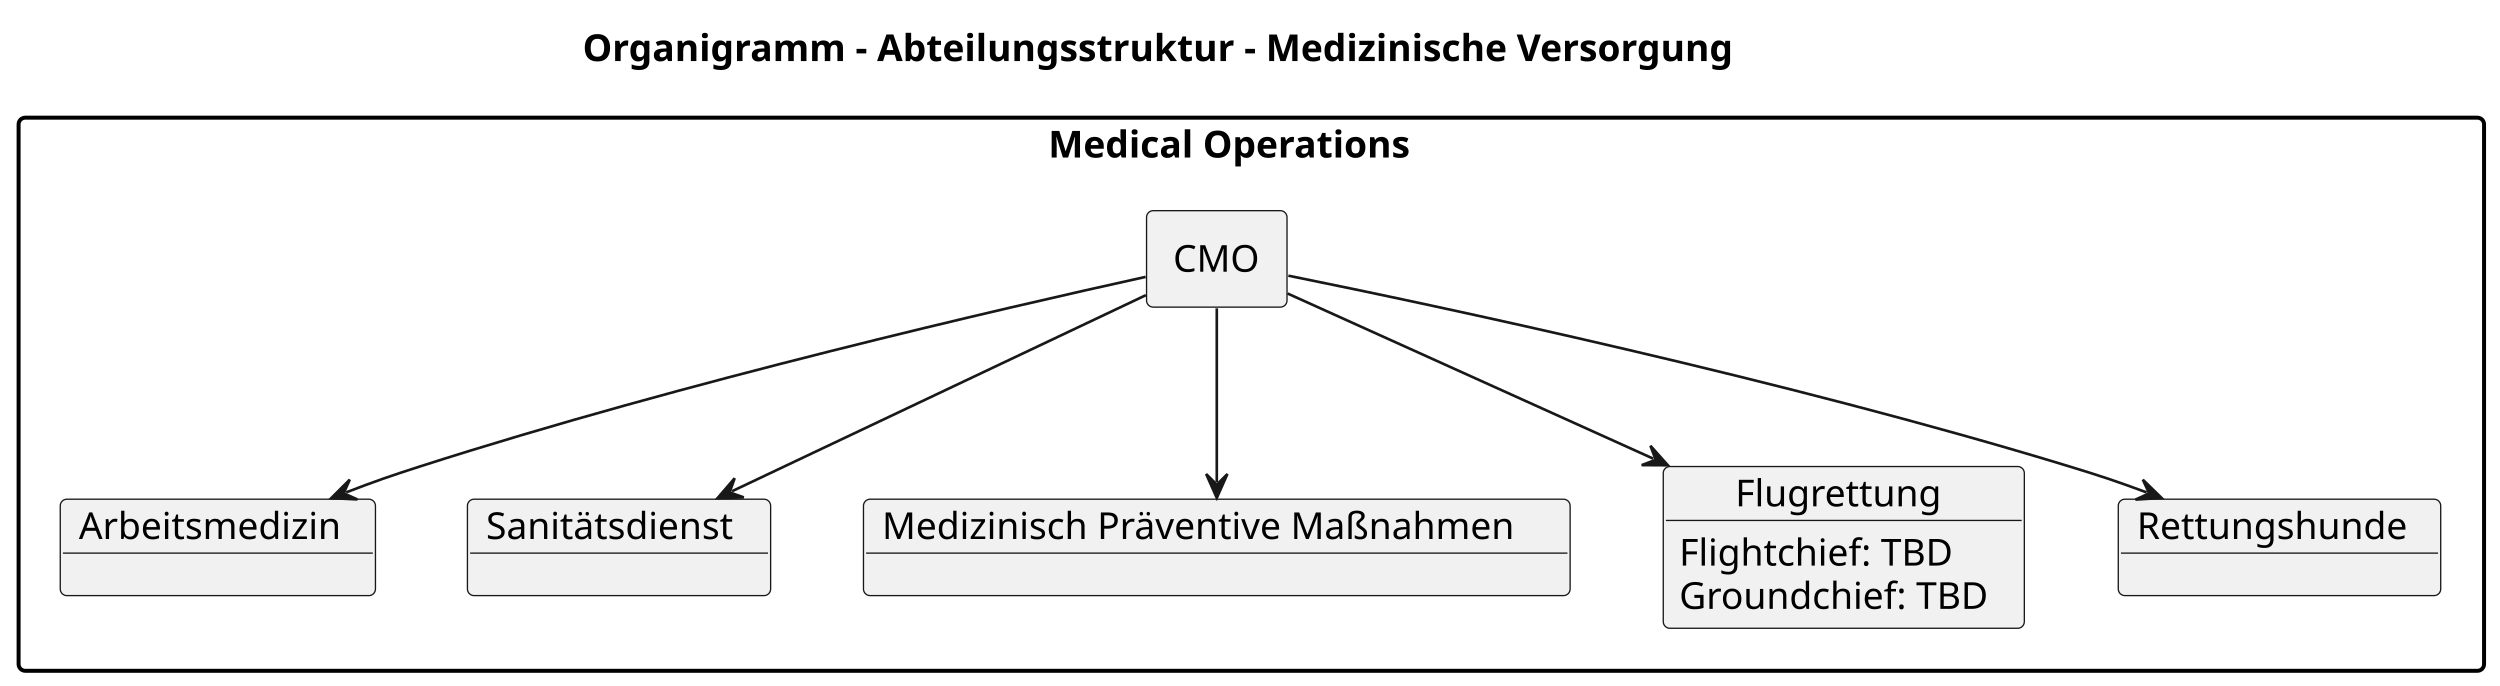
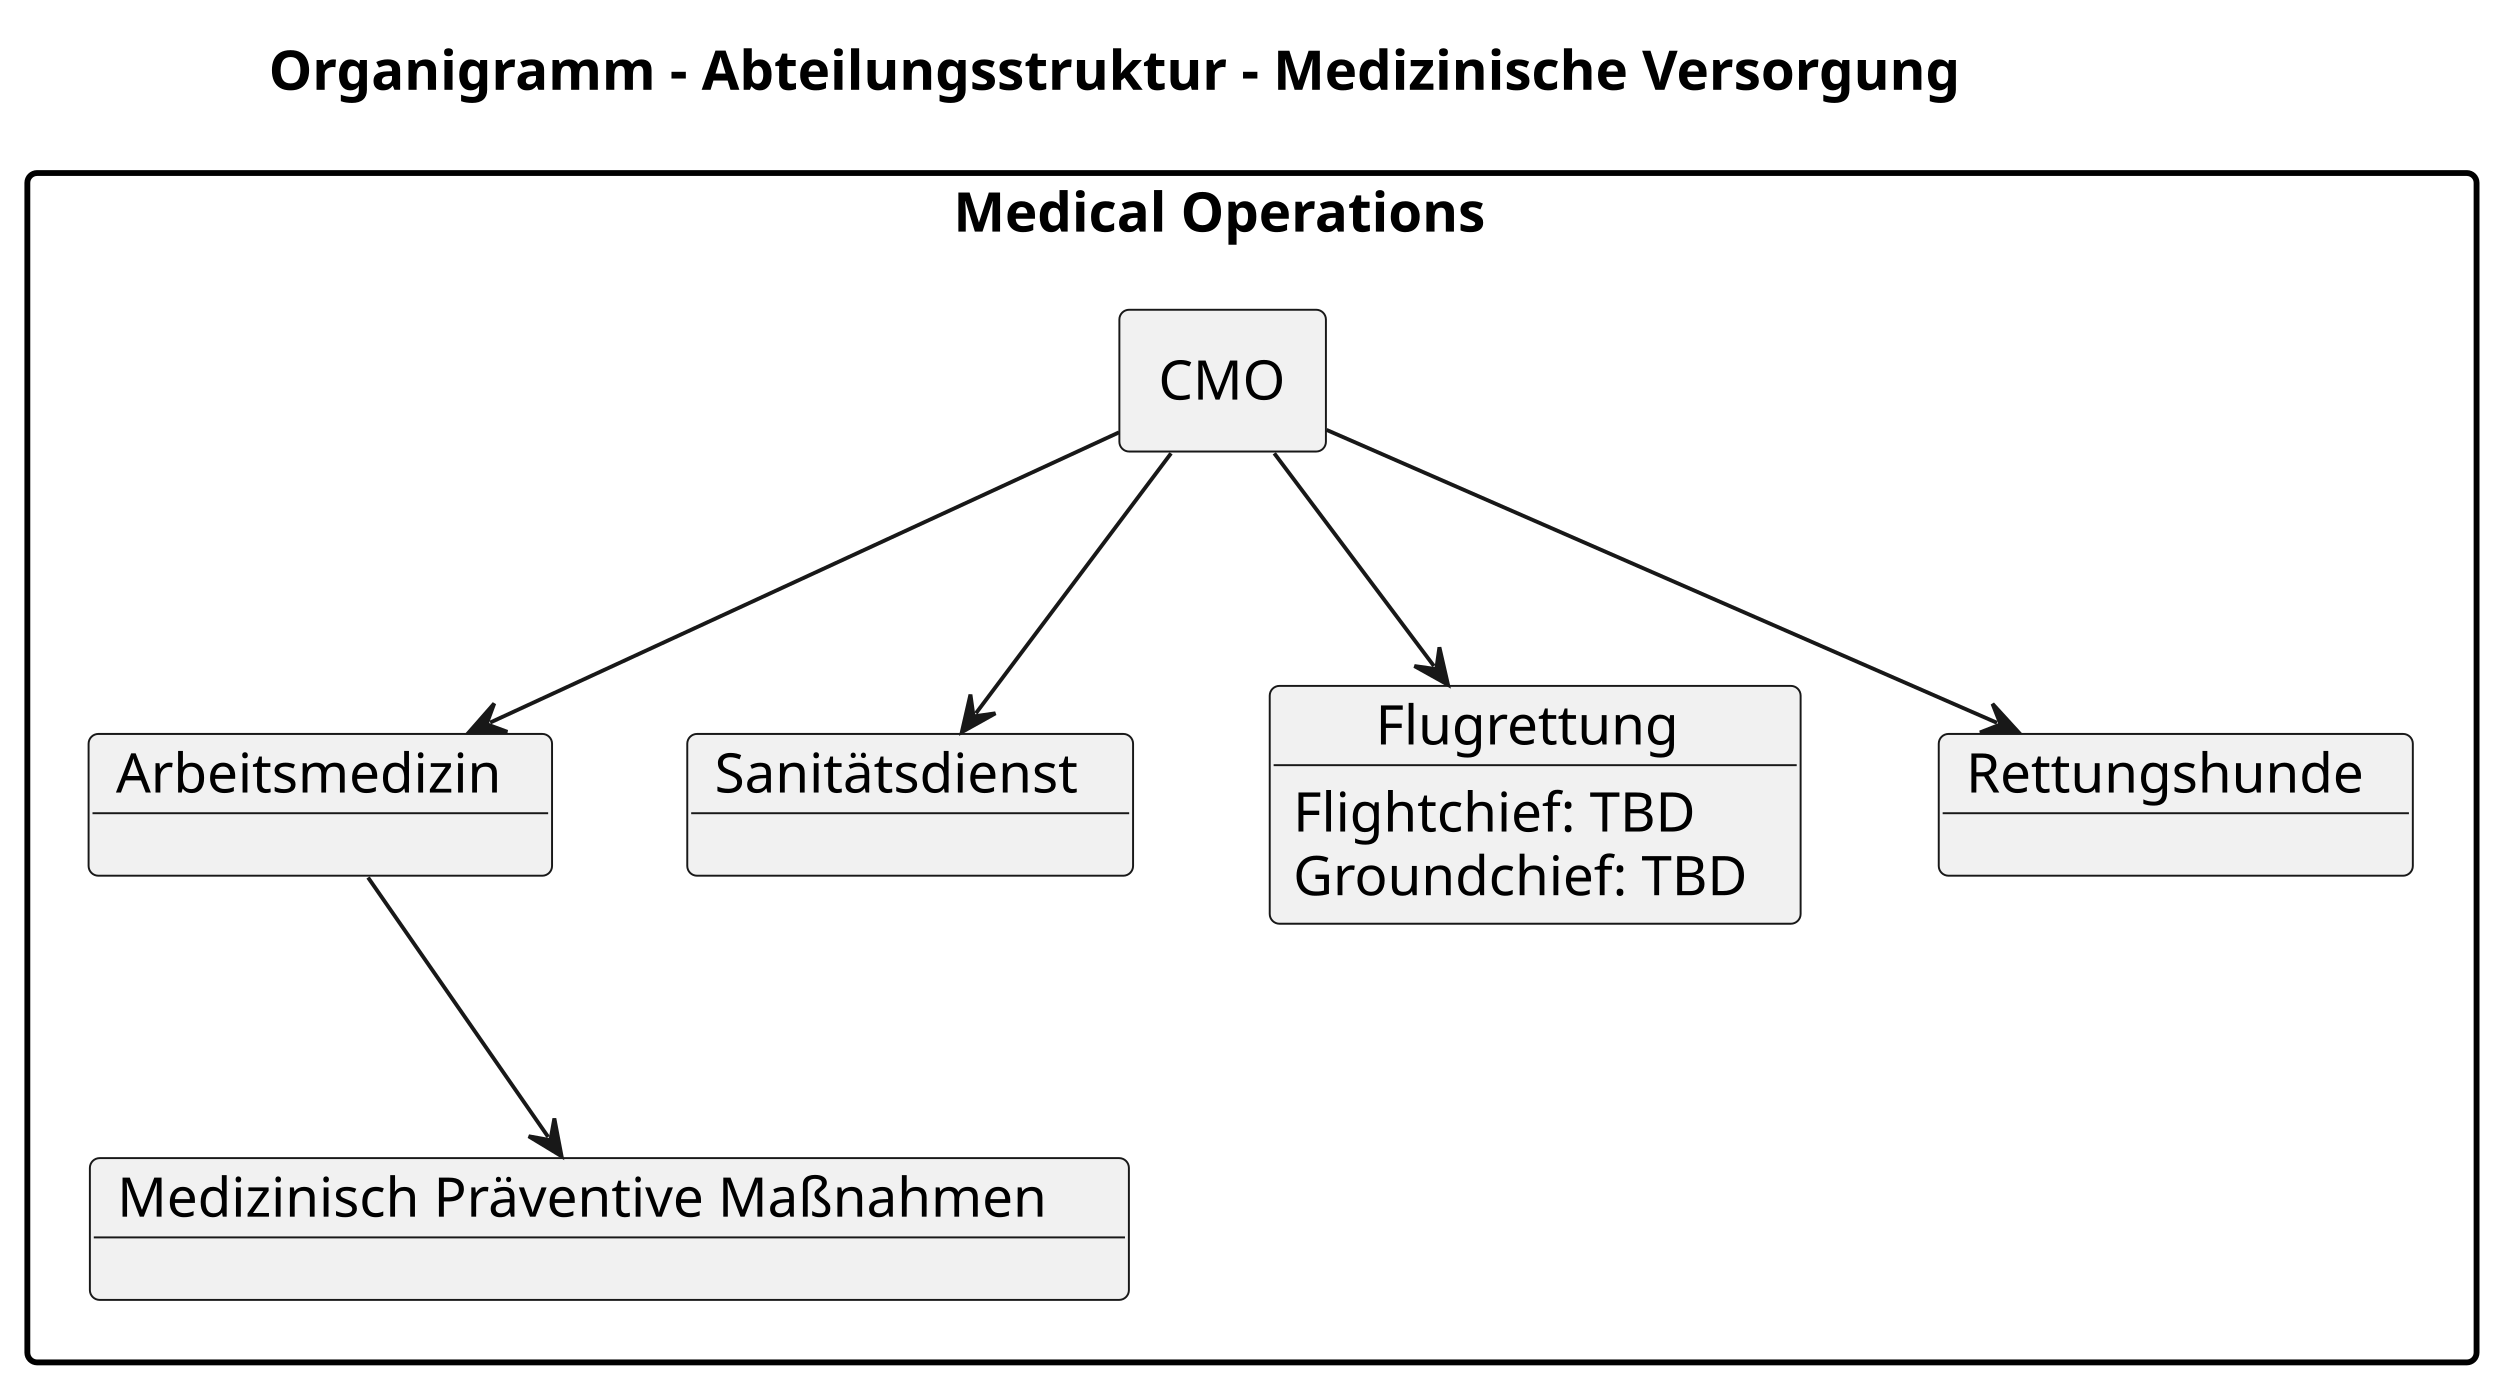
- <svg xmlns="http://www.w3.org/2000/svg" contentStyleType="text/css" data-diagram-type="CLASS" height="258px" preserveAspectRatio="none" style="width:941px;height:258px;background:#FFFFFF;" version="1.1" viewBox="0 0 941 258" width="941px" zoomAndPan="magnify">
+ <svg xmlns="http://www.w3.org/2000/svg" contentStyleType="text/css" data-diagram-type="CLASS" height="354px" preserveAspectRatio="none" style="width:640px;height:354px;background:#FFFFFF;" version="1.1" viewBox="0 0 640 354" width="640px" zoomAndPan="magnify">
  <defs />
  <g>
-     <text fill="#000000" font-family="sans-serif" font-size="14" font-weight="bold" lengthAdjust="spacing" textLength="488.4" x="219.3" y="22.995">Organigramm - Abteilungsstruktur - Medizinische Versorgung</text>
+     <text fill="#000000" font-family="sans-serif" font-size="14" font-weight="bold" lengthAdjust="spacing" textLength="488.4" x="68.8" y="22.995">Organigramm - Abteilungsstruktur - Medizinische Versorgung</text>
    <g class="cluster" data-entity="MO" data-source-line="13" data-uid="ent0002" id="cluster_MO">
-       <rect fill="none" height="208.19" rx="2.5" ry="2.5" style="stroke:#000000;stroke-width:1.5;" width="928" x="7" y="44.297" />
-       <text fill="#000000" font-family="sans-serif" font-size="14" font-weight="bold" lengthAdjust="spacing" textLength="152.845" x="394.578" y="59.292">Medical Operations</text>
+       <rect fill="none" height="304.48" rx="2.5" ry="2.5" style="stroke:#000000;stroke-width:1.5;" width="627" x="7" y="44.297" />
+       <text fill="#000000" font-family="sans-serif" font-size="14" font-weight="bold" lengthAdjust="spacing" textLength="152.845" x="244.078" y="59.292">Medical Operations</text>
    </g>
    <g class="entity" data-entity="CMO" data-source-line="14" data-uid="ent0003" id="entity_CMO">
-       <rect fill="#F1F1F1" height="36.297" rx="2.5" ry="2.5" style="stroke:#181818;stroke-width:0.5;" width="52.874" x="431.56" y="79.297" />
-       <text fill="#000000" font-family="sans-serif" font-size="14" lengthAdjust="spacing" textLength="32.874" x="441.56" y="102.292">CMO</text>
+       <rect fill="#F1F1F1" height="36.297" rx="2.5" ry="2.5" style="stroke:#181818;stroke-width:0.5;" width="52.874" x="286.56" y="79.297" />
+       <text fill="#000000" font-family="sans-serif" font-size="14" lengthAdjust="spacing" textLength="32.874" x="296.56" y="102.292">CMO</text>
    </g>
    <g class="entity" data-entity="AM" data-source-line="16" data-uid="ent0004" id="entity_AM">
-       <rect fill="#F1F1F1" height="36.297" rx="2.5" ry="2.5" style="stroke:#181818;stroke-width:0.5;" width="118.644" x="22.68" y="187.897" />
-       <text fill="#000000" font-family="sans-serif" font-size="14" lengthAdjust="spacing" textLength="104.644" x="29.68" y="202.892">Arbeitsmedizin</text>
-       <line style="stroke:#181818;stroke-width:0.5;" x1="23.68" x2="140.325" y1="208.194" y2="208.194" />
+       <rect fill="#F1F1F1" height="36.297" rx="2.5" ry="2.5" style="stroke:#181818;stroke-width:0.5;" width="118.644" x="22.68" y="187.887" />
+       <text fill="#000000" font-family="sans-serif" font-size="14" lengthAdjust="spacing" textLength="104.644" x="29.68" y="202.882">Arbeitsmedizin</text>
+       <line style="stroke:#181818;stroke-width:0.5;" x1="23.68" x2="140.325" y1="208.184" y2="208.184" />
    </g>
    <g class="entity" data-entity="SD" data-source-line="17" data-uid="ent0005" id="entity_SD">
-       <rect fill="#F1F1F1" height="36.297" rx="2.5" ry="2.5" style="stroke:#181818;stroke-width:0.5;" width="114.126" x="175.94" y="187.897" />
-       <text fill="#000000" font-family="sans-serif" font-size="14" lengthAdjust="spacing" textLength="100.126" x="182.94" y="202.892">Sanitätsdienst</text>
-       <line style="stroke:#181818;stroke-width:0.5;" x1="176.94" x2="289.066" y1="208.194" y2="208.194" />
+       <rect fill="#F1F1F1" height="36.297" rx="2.5" ry="2.5" style="stroke:#181818;stroke-width:0.5;" width="114.126" x="175.94" y="187.887" />
+       <text fill="#000000" font-family="sans-serif" font-size="14" lengthAdjust="spacing" textLength="100.126" x="182.94" y="202.882">Sanitätsdienst</text>
+       <line style="stroke:#181818;stroke-width:0.5;" x1="176.94" x2="289.066" y1="208.184" y2="208.184" />
    </g>
    <g class="entity" data-entity="MPM" data-source-line="18" data-uid="ent0006" id="entity_MPM">
-       <rect fill="#F1F1F1" height="36.297" rx="2.5" ry="2.5" style="stroke:#181818;stroke-width:0.5;" width="265.986" x="325.01" y="187.897" />
-       <text fill="#000000" font-family="sans-serif" font-size="14" lengthAdjust="spacing" textLength="251.986" x="332.01" y="202.892">Medizinisch Präventive Maßnahmen</text>
-       <line style="stroke:#181818;stroke-width:0.5;" x1="326.01" x2="589.996" y1="208.194" y2="208.194" />
+       <rect fill="#F1F1F1" height="36.297" rx="2.5" ry="2.5" style="stroke:#181818;stroke-width:0.5;" width="265.986" x="23.01" y="296.477" />
+       <text fill="#000000" font-family="sans-serif" font-size="14" lengthAdjust="spacing" textLength="251.986" x="30.01" y="311.472">Medizinisch Präventive Maßnahmen</text>
+       <line style="stroke:#181818;stroke-width:0.5;" x1="24.01" x2="287.996" y1="316.774" y2="316.774" />
    </g>
    <g class="entity" data-entity="HEMS" data-source-line="19" data-uid="ent0007" id="entity_HEMS">
-       <rect fill="#F1F1F1" height="60.891" rx="2.5" ry="2.5" style="stroke:#181818;stroke-width:0.5;" width="135.908" x="626.05" y="175.597" />
-       <text fill="#000000" font-family="sans-serif" font-size="14" lengthAdjust="spacing" textLength="81.683" x="653.163" y="190.592">Flugrettung</text>
-       <line style="stroke:#181818;stroke-width:0.5;" x1="627.05" x2="760.958" y1="195.894" y2="195.894" />
-       <text fill="#000000" font-family="sans-serif" font-size="14" lengthAdjust="spacing" textLength="111.186" x="632.05" y="212.889">Flightchief: TBD</text>
-       <text fill="#000000" font-family="sans-serif" font-size="14" lengthAdjust="spacing" textLength="123.908" x="632.05" y="229.186">Groundchief: TBD</text>
+       <rect fill="#F1F1F1" height="60.891" rx="2.5" ry="2.5" style="stroke:#181818;stroke-width:0.5;" width="135.908" x="325.05" y="175.587" />
+       <text fill="#000000" font-family="sans-serif" font-size="14" lengthAdjust="spacing" textLength="81.683" x="352.163" y="190.582">Flugrettung</text>
+       <line style="stroke:#181818;stroke-width:0.5;" x1="326.05" x2="459.958" y1="195.884" y2="195.884" />
+       <text fill="#000000" font-family="sans-serif" font-size="14" lengthAdjust="spacing" textLength="111.186" x="331.05" y="212.879">Flightchief: TBD</text>
+       <text fill="#000000" font-family="sans-serif" font-size="14" lengthAdjust="spacing" textLength="123.908" x="331.05" y="229.176">Groundchief: TBD</text>
    </g>
-     <g class="entity" data-entity="RK9" data-source-line="23" data-uid="ent0008" id="entity_RK9">
-       <rect fill="#F1F1F1" height="36.297" rx="2.5" ry="2.5" style="stroke:#181818;stroke-width:0.5;" width="121.365" x="797.32" y="187.897" />
-       <text fill="#000000" font-family="sans-serif" font-size="14" lengthAdjust="spacing" textLength="107.365" x="804.32" y="202.892">Rettungshunde</text>
-       <line style="stroke:#181818;stroke-width:0.5;" x1="798.32" x2="917.685" y1="208.194" y2="208.194" />
+     <g class="entity" data-entity="R_K9" data-source-line="23" data-uid="ent0008" id="entity_R_K9">
+       <rect fill="#F1F1F1" height="36.297" rx="2.5" ry="2.5" style="stroke:#181818;stroke-width:0.5;" width="121.365" x="496.32" y="187.887" />
+       <text fill="#000000" font-family="sans-serif" font-size="14" lengthAdjust="spacing" textLength="107.365" x="503.32" y="202.882">Rettungshunde</text>
+       <line style="stroke:#181818;stroke-width:0.5;" x1="497.32" x2="616.685" y1="208.184" y2="208.184" />
    </g>
    <g class="link" data-entity-1="CMO" data-entity-2="AM" data-source-line="25" data-uid="lnk9" id="link_CMO_AM">
-       <path codeLine="25" d="M431.21,104.217 C378.4,115.847 257.33,143.707 158,175.597 C147.09,179.097 141.069,181.181 130.289,185.331" fill="none" id="CMO-to-AM" style="stroke:#181818;stroke-width:1;" />
-       <polygon fill="#181818" points="124.69,187.487,134.526,187.986,129.356,185.69,131.652,180.52,124.69,187.487" style="stroke:#181818;stroke-width:1;" />
+       <path codeLine="25" d="M286.5,110.667 C245.62,129.537 172.428,163.313 125.478,184.973" fill="none" id="CMO-to-AM" style="stroke:#181818;stroke-width:1;" />
+       <polygon fill="#181818" points="120.03,187.487,129.878,187.349,124.57,185.392,126.527,180.085,120.03,187.487" style="stroke:#181818;stroke-width:1;" />
    </g>
    <g class="link" data-entity-1="CMO" data-entity-2="SD" data-source-line="26" data-uid="lnk10" id="link_CMO_SD">
-       <path codeLine="26" d="M431.31,111.097 C391.26,130.067 320.932,163.388 275.532,184.898" fill="none" id="CMO-to-SD" style="stroke:#181818;stroke-width:1;" />
-       <polygon fill="#181818" points="270.11,187.467,279.956,187.228,274.628,185.326,276.531,179.999,270.11,187.467" style="stroke:#181818;stroke-width:1;" />
+       <path codeLine="26" d="M299.79,116.047 C284.97,135.797 264.662,162.848 249.832,182.608" fill="none" id="CMO-to-SD" style="stroke:#181818;stroke-width:1;" />
+       <polygon fill="#181818" points="246.23,187.407,254.832,182.61,249.231,183.408,248.433,177.808,246.23,187.407" style="stroke:#181818;stroke-width:1;" />
    </g>
-     <g class="link" data-entity-1="CMO" data-entity-2="MPM" data-source-line="27" data-uid="lnk11" id="link_CMO_MPM">
-       <path codeLine="27" d="M458,116.047 C458,135.797 458,161.657 458,181.417" fill="none" id="CMO-to-MPM" style="stroke:#181818;stroke-width:1;" />
-       <polygon fill="#181818" points="458,187.417,462,178.417,458,182.417,454,178.417,458,187.417" style="stroke:#181818;stroke-width:1;" />
+     <g class="link" data-entity-1="AM" data-entity-2="MPM" data-source-line="27" data-uid="lnk11" id="link_AM_MPM">
+       <path codeLine="27" d="M94.22,224.637 C107.93,244.387 126.618,271.308 140.338,291.068" fill="none" id="AM-to-MPM" style="stroke:#181818;stroke-width:1;" />
+       <polygon fill="#181818" points="143.76,295.997,141.913,286.323,140.908,291.89,135.341,290.885,143.76,295.997" style="stroke:#181818;stroke-width:1;" />
    </g>
    <g class="link" data-entity-1="CMO" data-entity-2="HEMS" data-source-line="28" data-uid="lnk12" id="link_CMO_HEMS">
-       <path codeLine="28" d="M484.61,110.467 C519.09,126.037 574.912,151.258 622.312,172.658" fill="none" id="CMO-to-HEMS" style="stroke:#181818;stroke-width:1;" />
-       <polygon fill="#181818" points="627.78,175.127,621.223,167.778,623.223,173.07,617.931,175.069,627.78,175.127" style="stroke:#181818;stroke-width:1;" />
+       <path codeLine="28" d="M326.21,116.047 C338.28,132.127 352.779,151.438 367.089,170.508" fill="none" id="CMO-to-HEMS" style="stroke:#181818;stroke-width:1;" />
+       <polygon fill="#181818" points="370.69,175.307,368.488,165.707,367.689,171.308,362.089,170.509,370.69,175.307" style="stroke:#181818;stroke-width:1;" />
    </g>
-     <g class="link" data-entity-1="CMO" data-entity-2="RK9" data-source-line="29" data-uid="lnk13" id="link_CMO_RK9">
-       <path codeLine="29" d="M484.93,103.767 C540.47,114.997 671.56,142.797 779,175.597 C790.34,179.057 796.783,181.194 807.993,185.344" fill="none" id="CMO-to-RK9" style="stroke:#181818;stroke-width:1;" />
-       <polygon fill="#181818" points="813.62,187.427,806.568,180.551,808.931,185.691,803.791,188.054,813.62,187.427" style="stroke:#181818;stroke-width:1;" />
+     <g class="link" data-entity-1="CMO" data-entity-2="R_K9" data-source-line="29" data-uid="lnk13" id="link_CMO_R_K9">
+       <path codeLine="29" d="M339.58,110.047 C382.31,128.717 461.082,163.135 511.232,185.045" fill="none" id="CMO-to-R_K9" style="stroke:#181818;stroke-width:1;" />
+       <polygon fill="#181818" points="516.73,187.447,510.084,180.178,512.148,185.445,506.881,187.509,516.73,187.447" style="stroke:#181818;stroke-width:1;" />
    </g>
  </g>
</svg>
